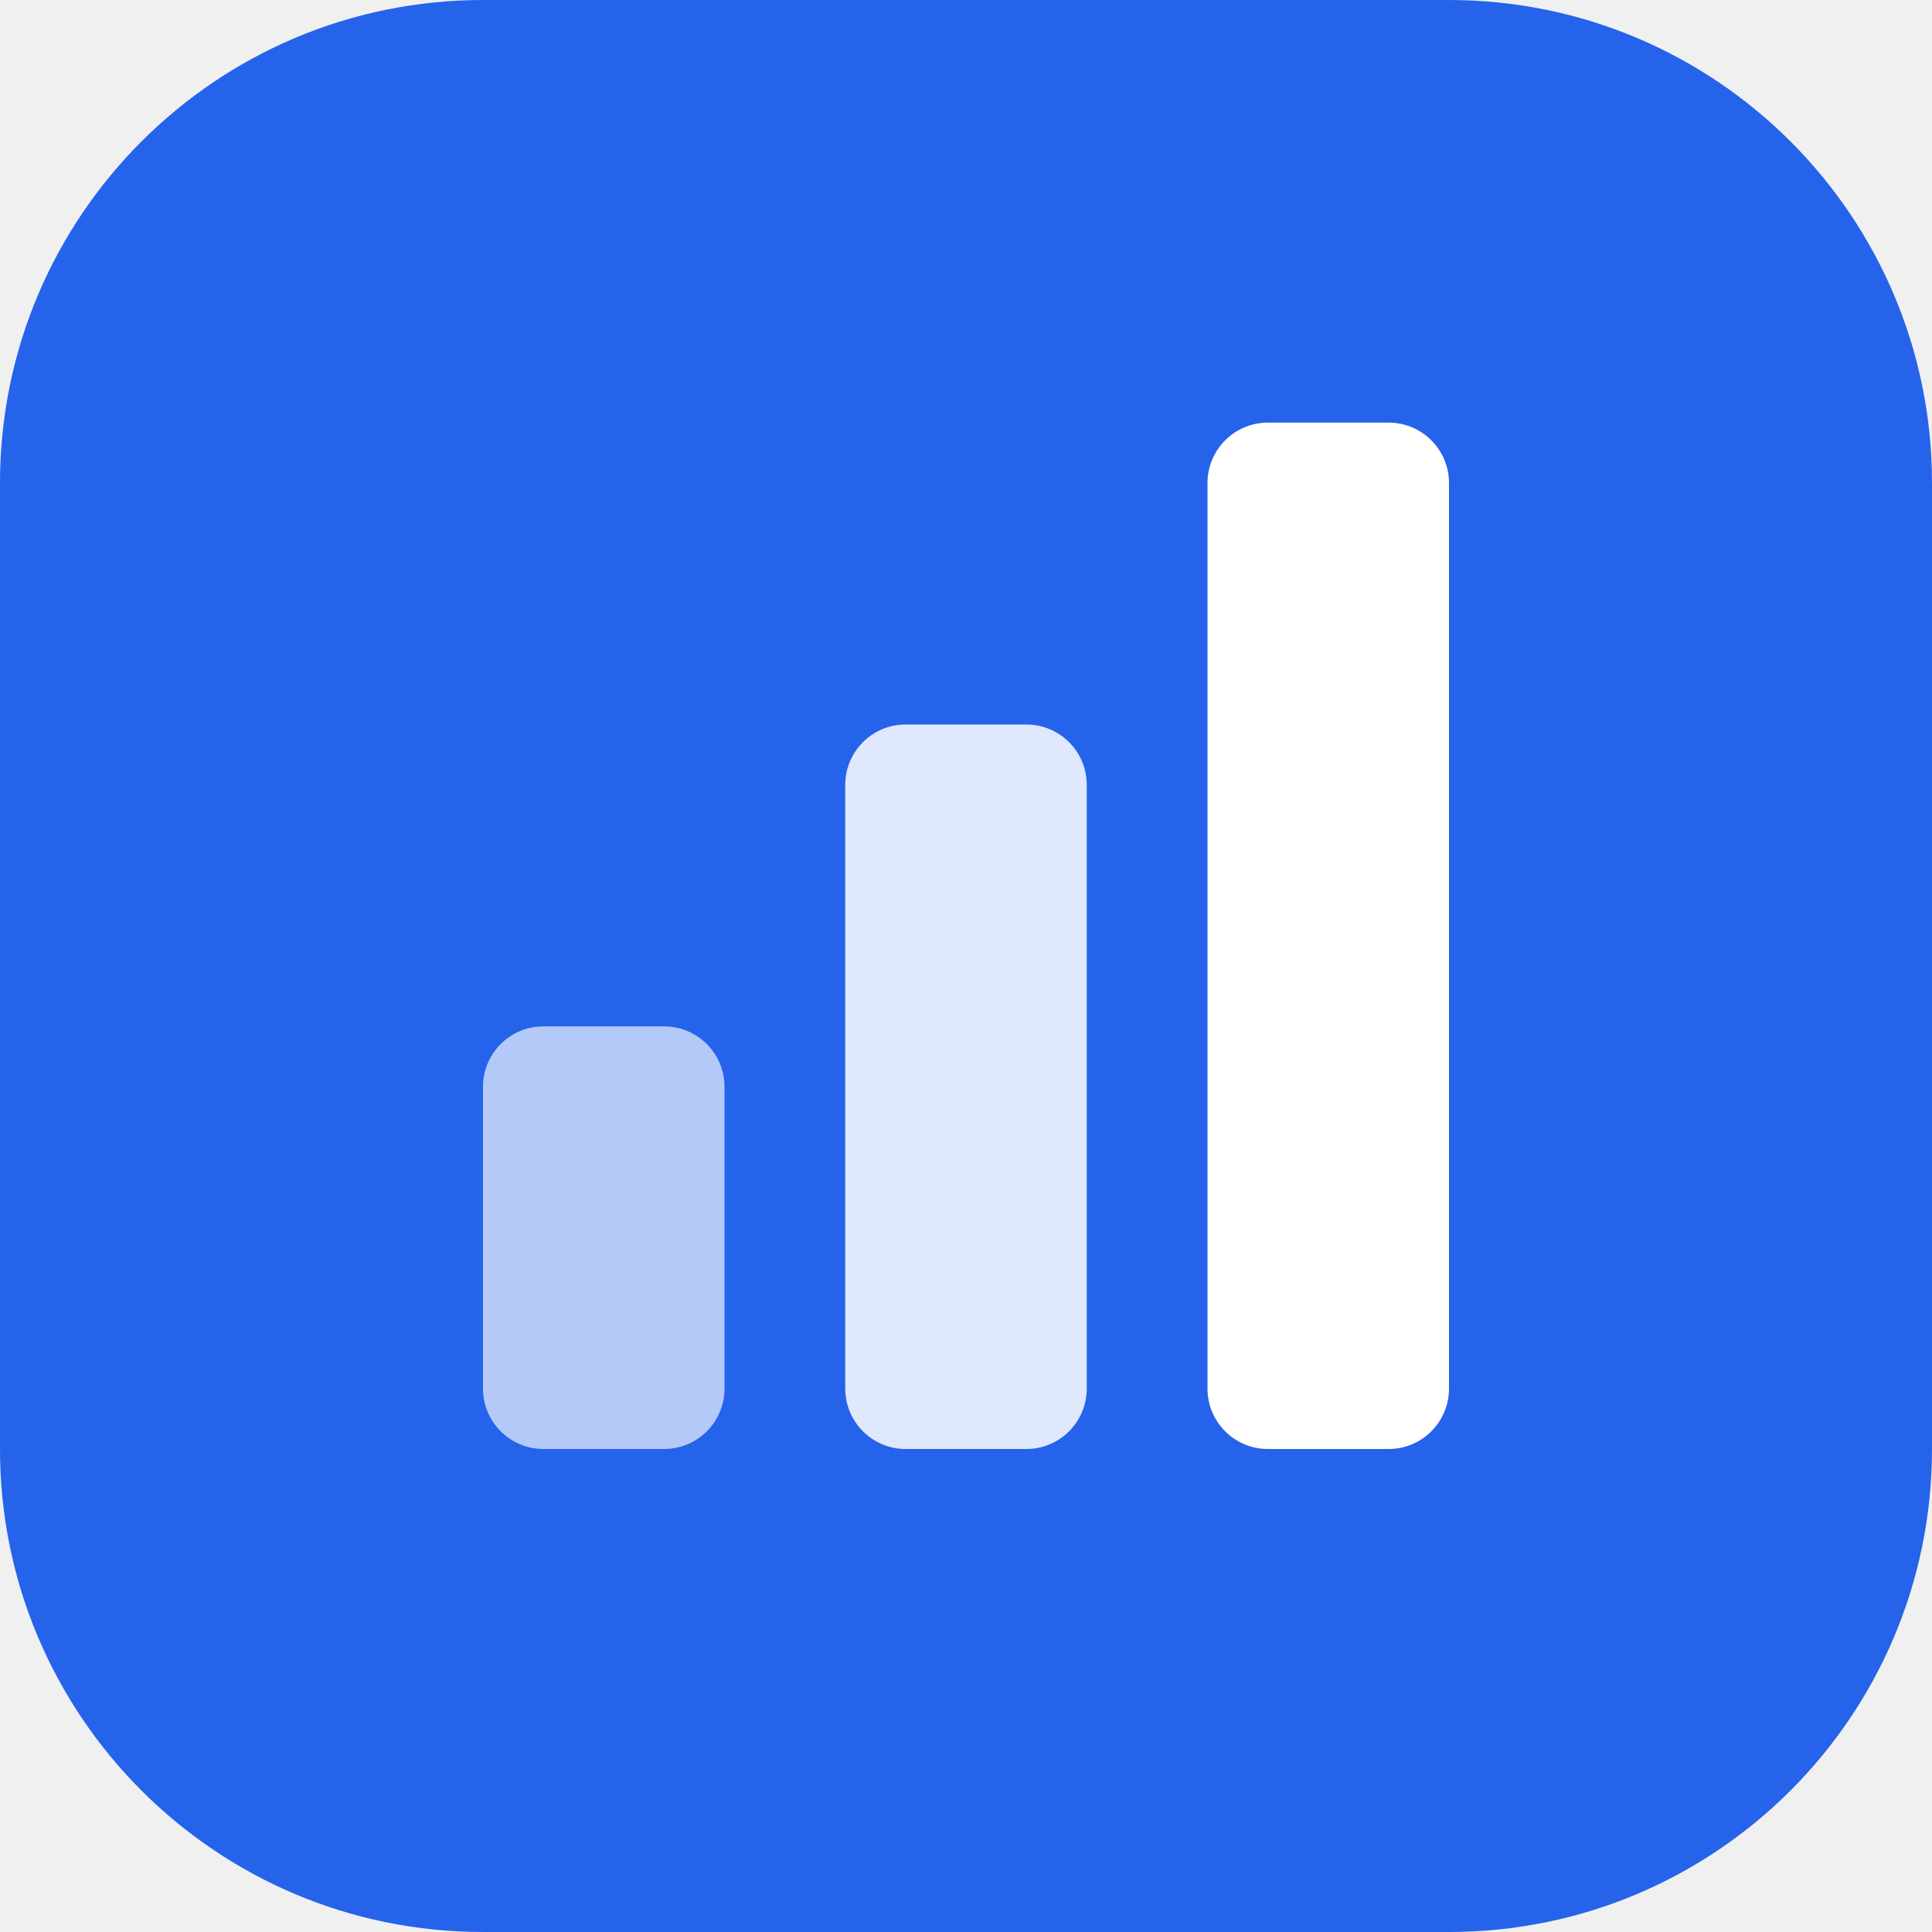
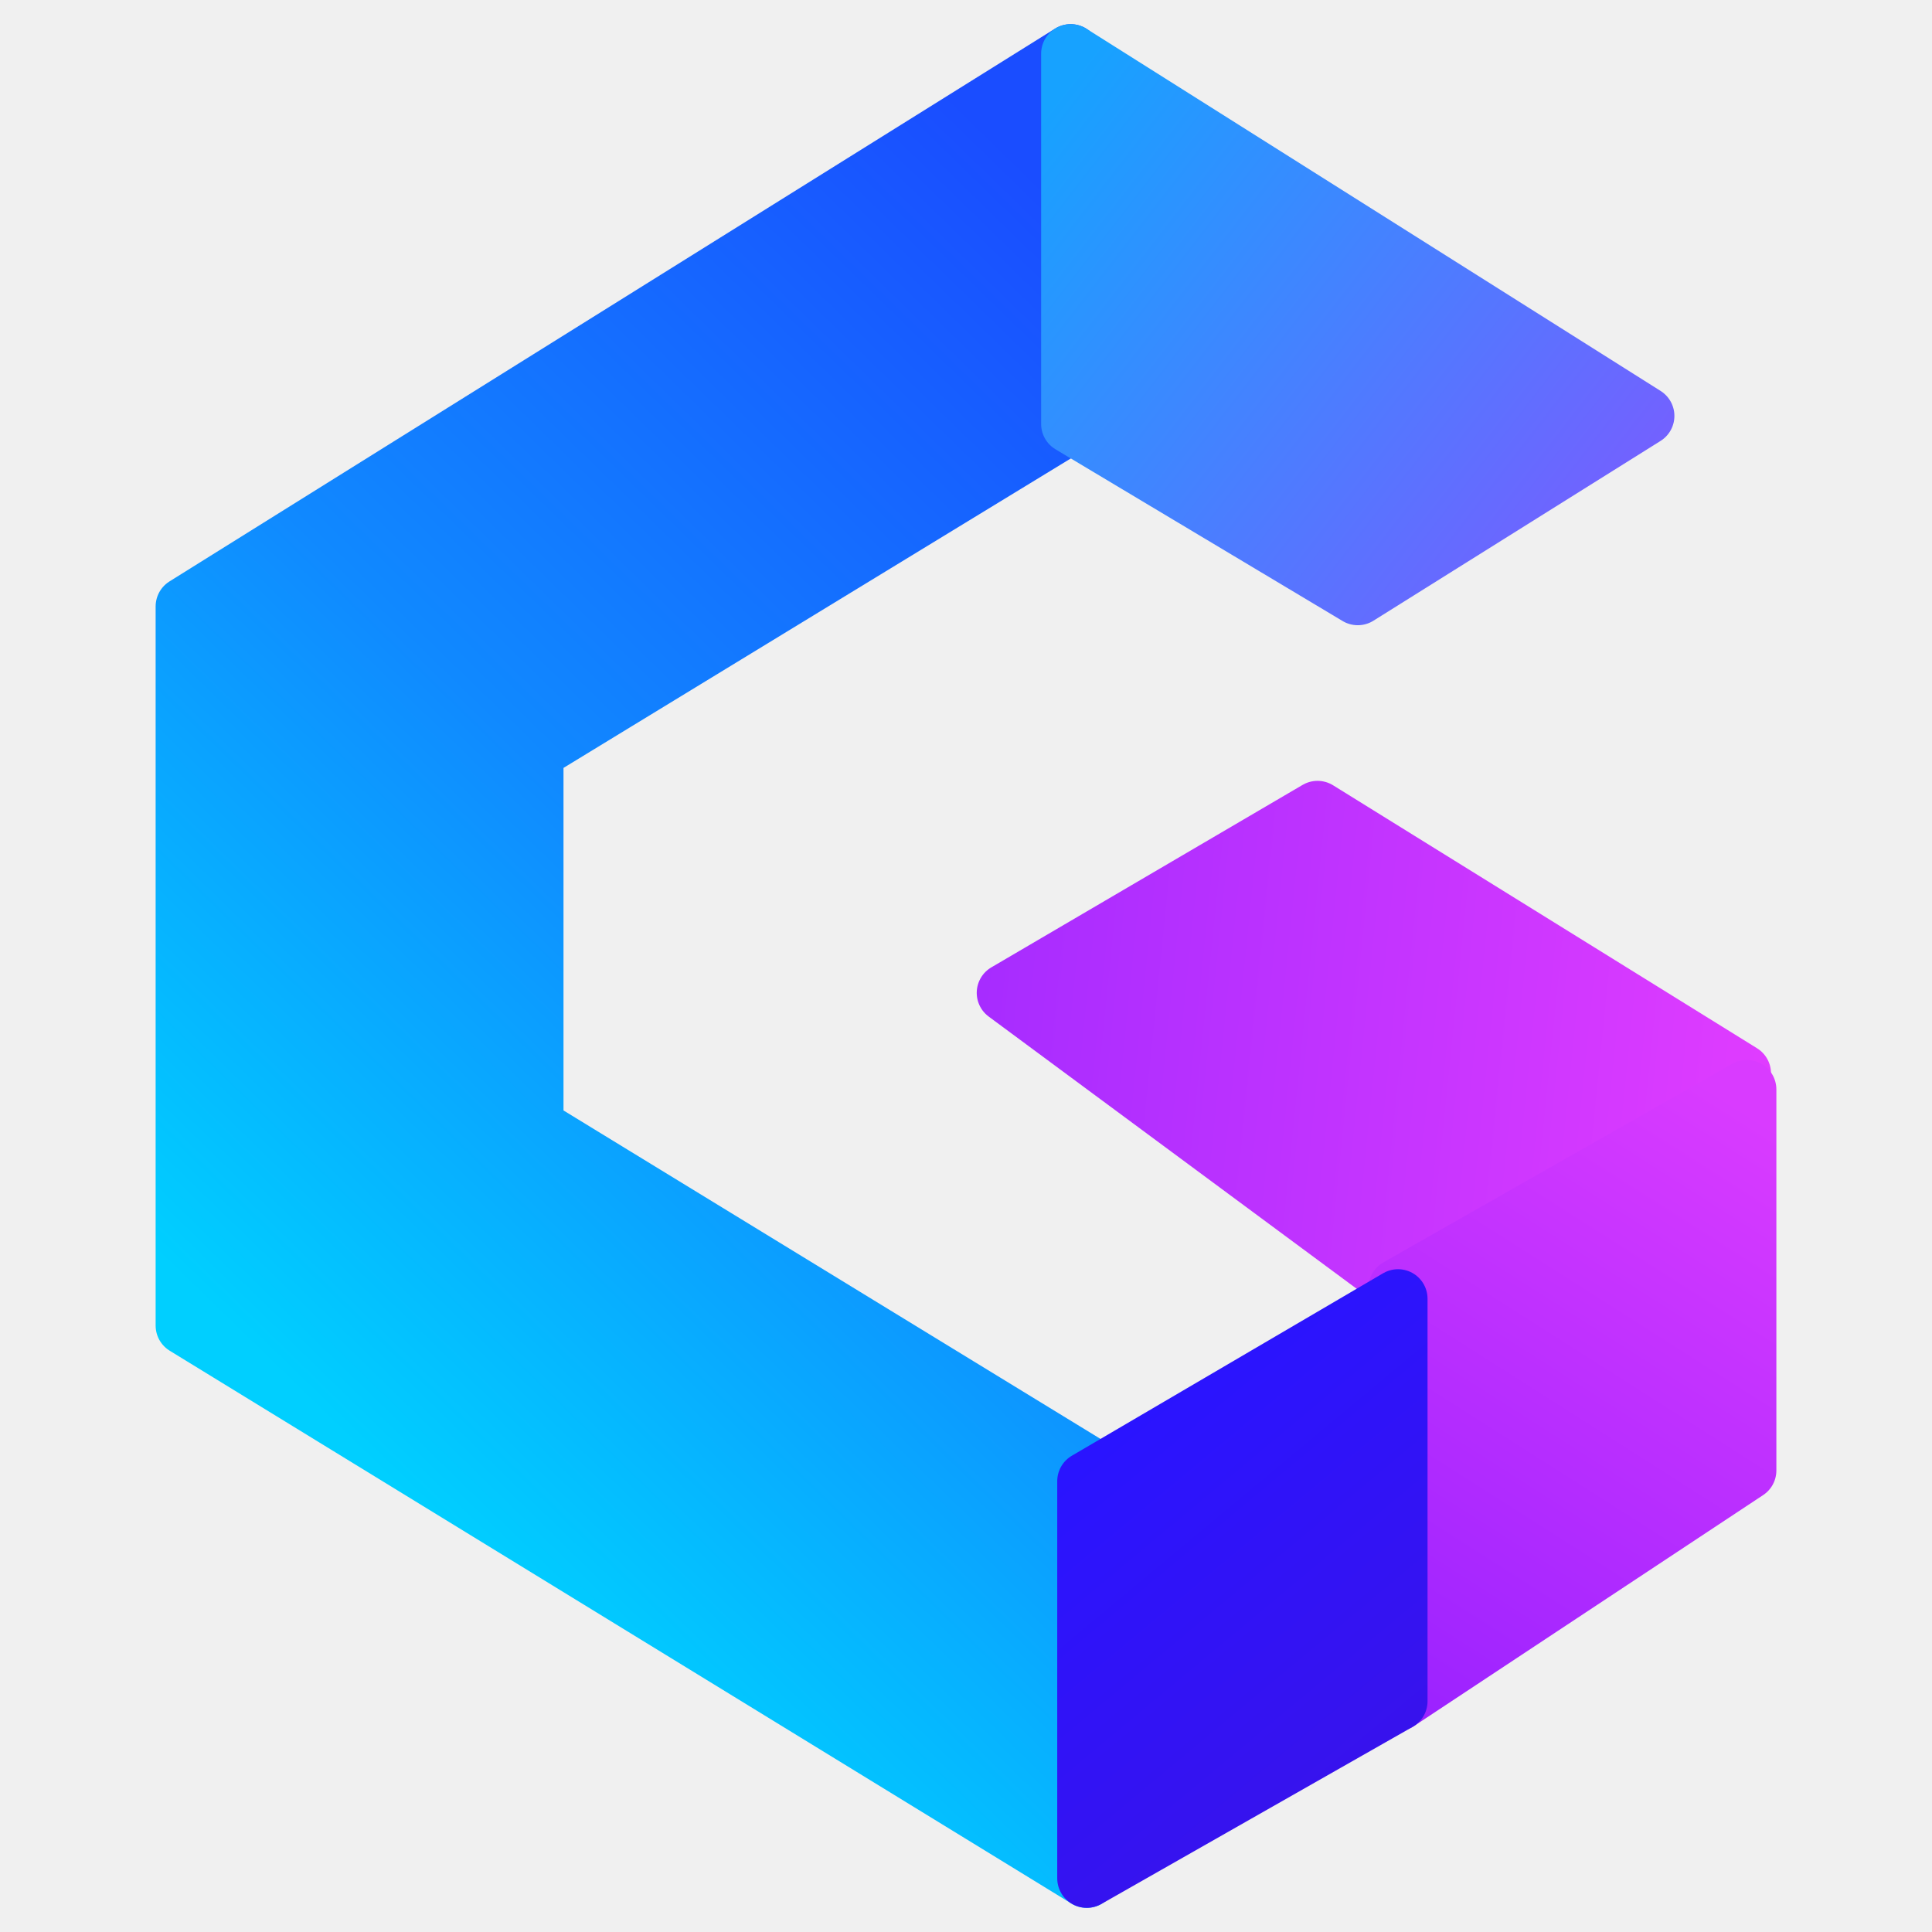
- <svg xmlns="http://www.w3.org/2000/svg" viewBox="0 0 32 32">
-   <rect width="32" height="32" rx="8" fill="#2563EB" />
-   <rect x="8" y="17" width="4" height="7" rx="1" fill="#ffffff" opacity="0.65" />
-   <rect x="14" y="12" width="4" height="12" rx="1" fill="#ffffff" opacity="0.85" />
-   <rect x="20" y="7" width="4" height="17" rx="1" fill="#ffffff" />
+ <svg xmlns="http://www.w3.org/2000/svg" viewBox="-21 50 720 720">
+   <defs>
+     <linearGradient id="body" gradientUnits="userSpaceOnUse" x1="40" y1="520" x2="400" y2="150">
+       <stop offset="0" stop-color="#00cfff" />
+       <stop offset=".45" stop-color="#1089ff" />
+       <stop offset="1" stop-color="#1a4dff" />
+     </linearGradient>
+     <linearGradient id="arm" gradientUnits="userSpaceOnUse" x1="370" y1="90" x2="590" y2="260">
+       <stop offset="0" stop-color="#17a2ff" />
+       <stop offset="1" stop-color="#7a5cff" />
+     </linearGradient>
+     <linearGradient id="top" gradientUnits="userSpaceOnUse" x1="345" y1="420" x2="640" y2="450">
+       <stop offset="0" stop-color="#a72cff" />
+       <stop offset="1" stop-color="#e03cff" />
+     </linearGradient>
+     <linearGradient id="side" gradientUnits="userSpaceOnUse" x1="640" y1="470" x2="500" y2="690">
+       <stop offset="0" stop-color="#d93bff" />
+       <stop offset="1" stop-color="#9a22ff" />
+     </linearGradient>
+     <linearGradient id="dark" gradientUnits="userSpaceOnUse" x1="375" y1="600" x2="500" y2="750">
+       <stop offset="0" stop-color="#2a14ff" />
+       <stop offset="1" stop-color="#3b12e8" />
+     </linearGradient>
+   </defs>
+   <g stroke-linejoin="round" stroke-width="22">
+     <polygon points="378,70 378,208 178,330 178,470 384,596 384,750 48,544 48,276" fill="url(#body)" stroke="url(#body)" />
+     <polygon points="378,70 592,205 485,272 378,208" fill="url(#arm)" stroke="url(#arm)" />
+     <polygon points="354,420 470,352 628,450 500,528" fill="url(#top)" stroke="url(#top)" />
+     <polygon points="500,530 630,456 630,598 500,684" fill="url(#side)" stroke="url(#side)" />
+     <polygon points="384,602 500,534 500,684 384,750" fill="url(#dark)" stroke="url(#dark)" />
+   </g>
</svg>
